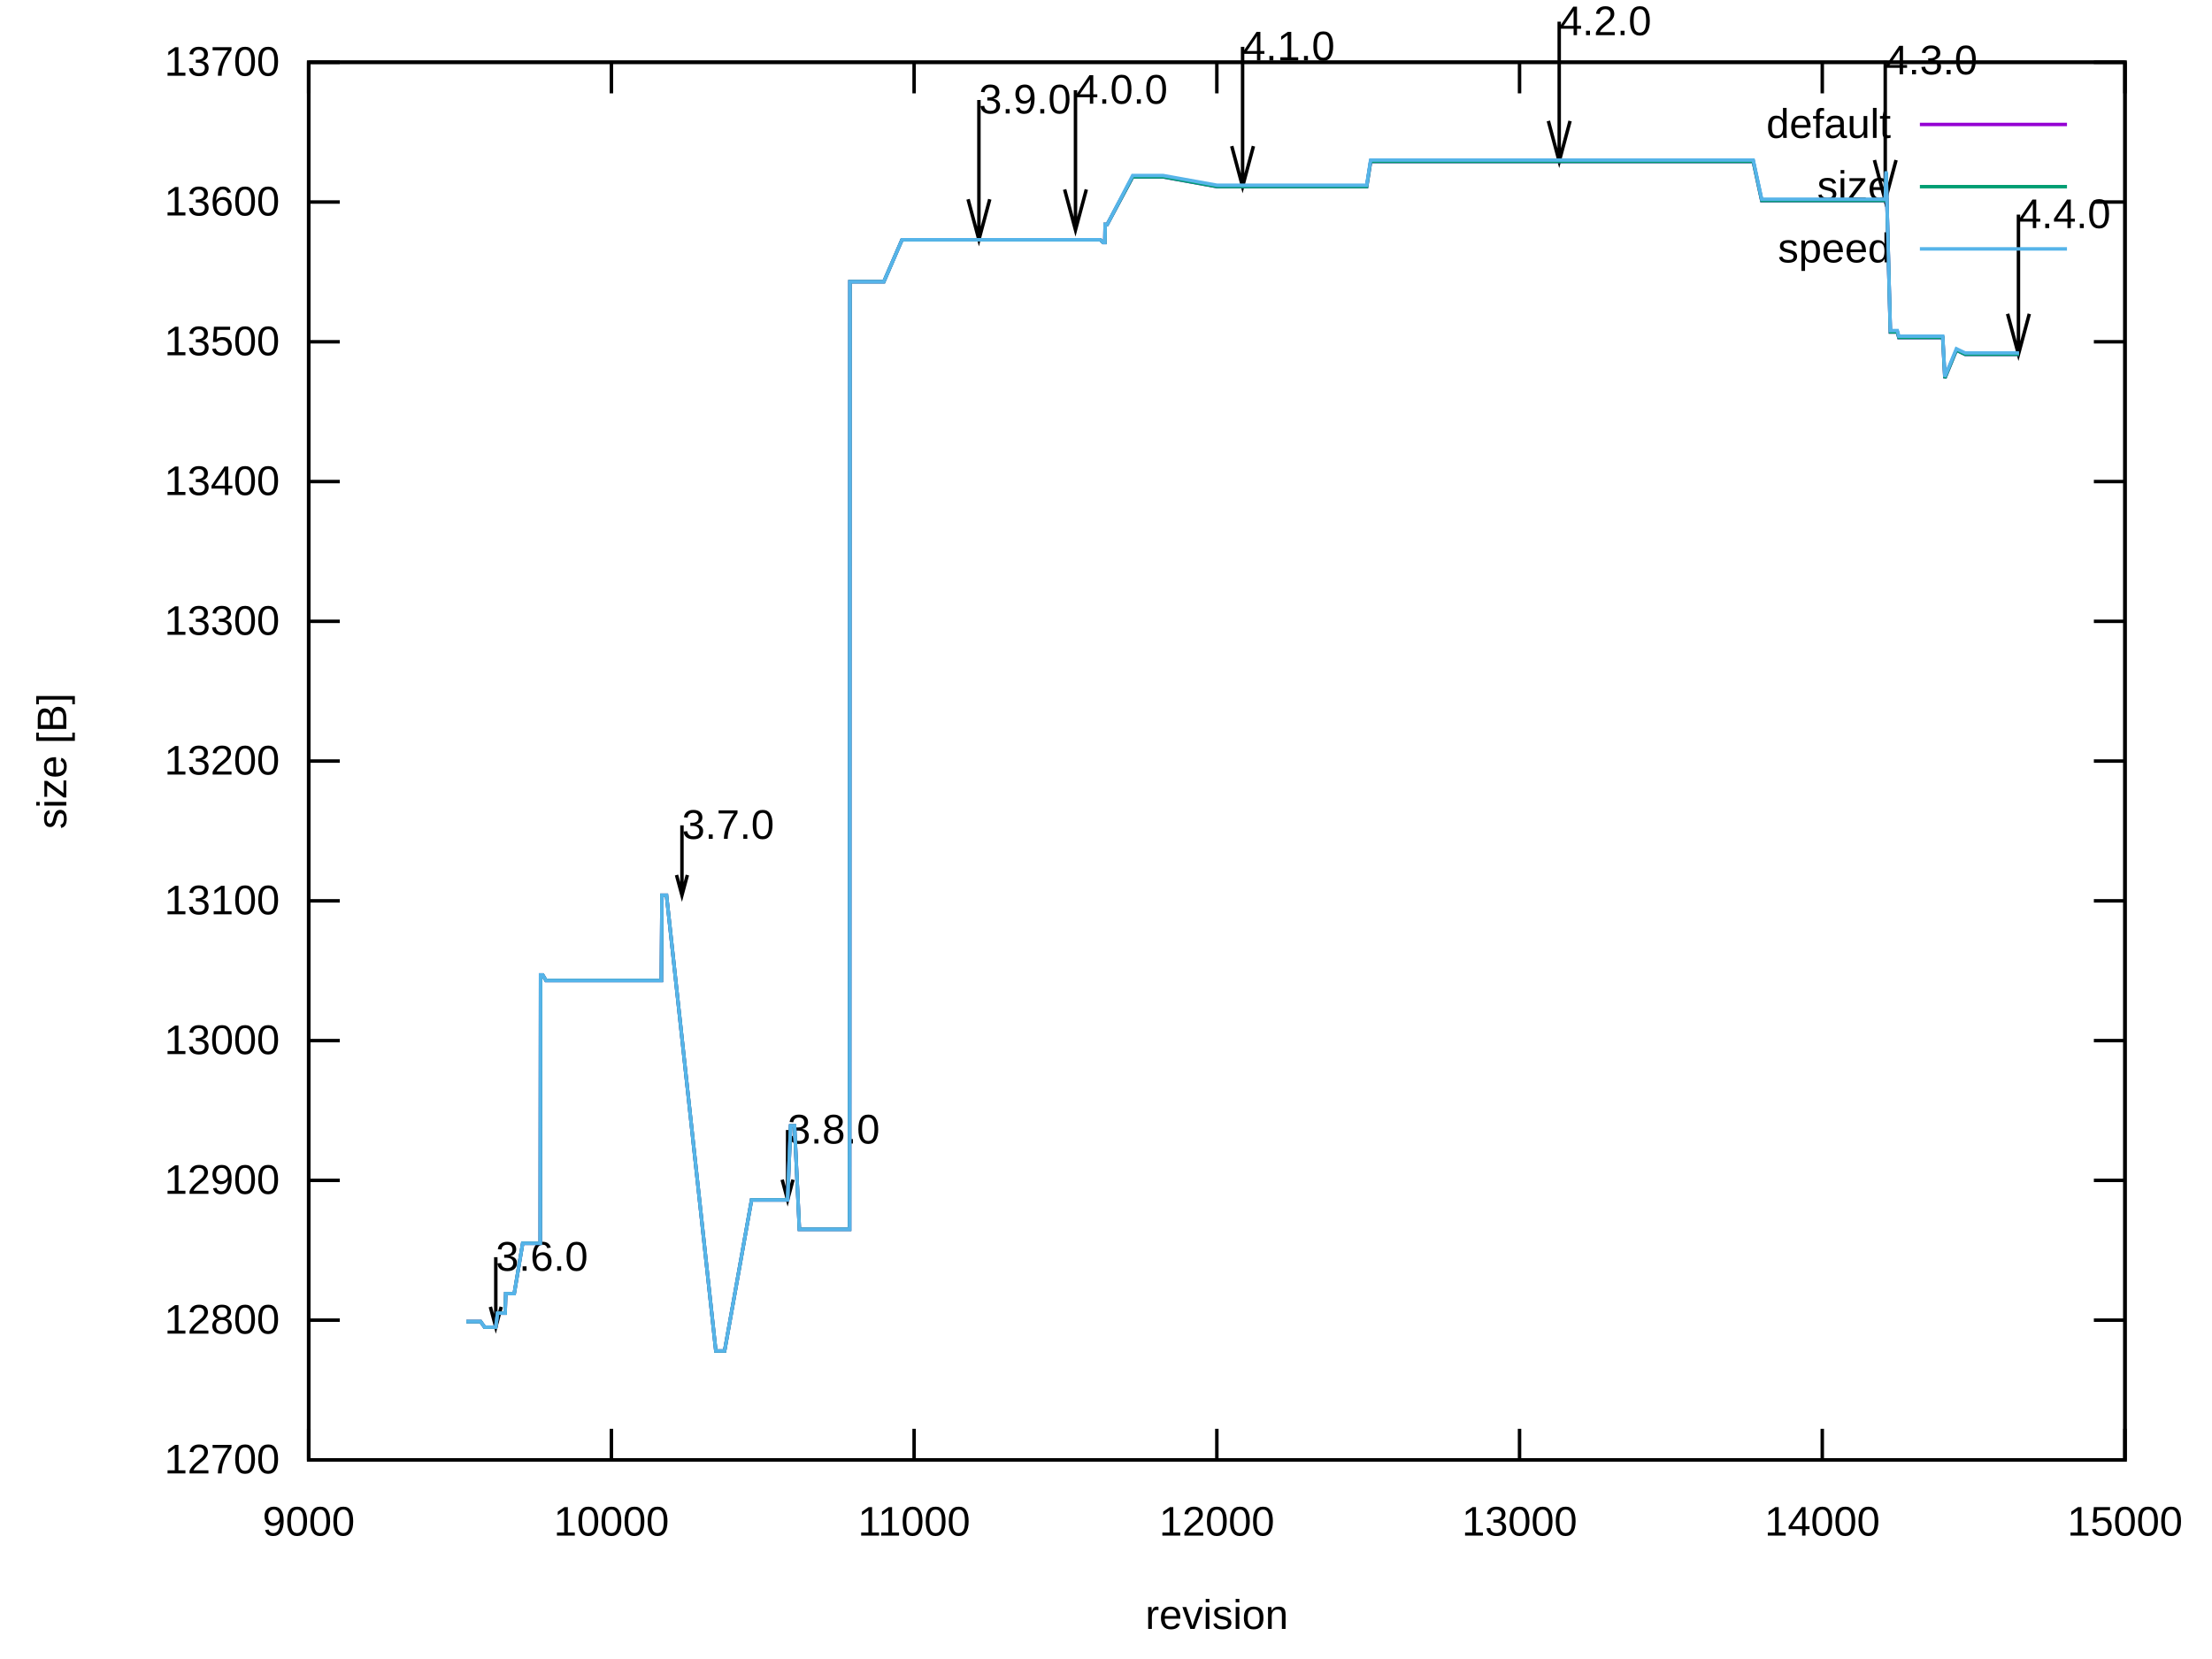
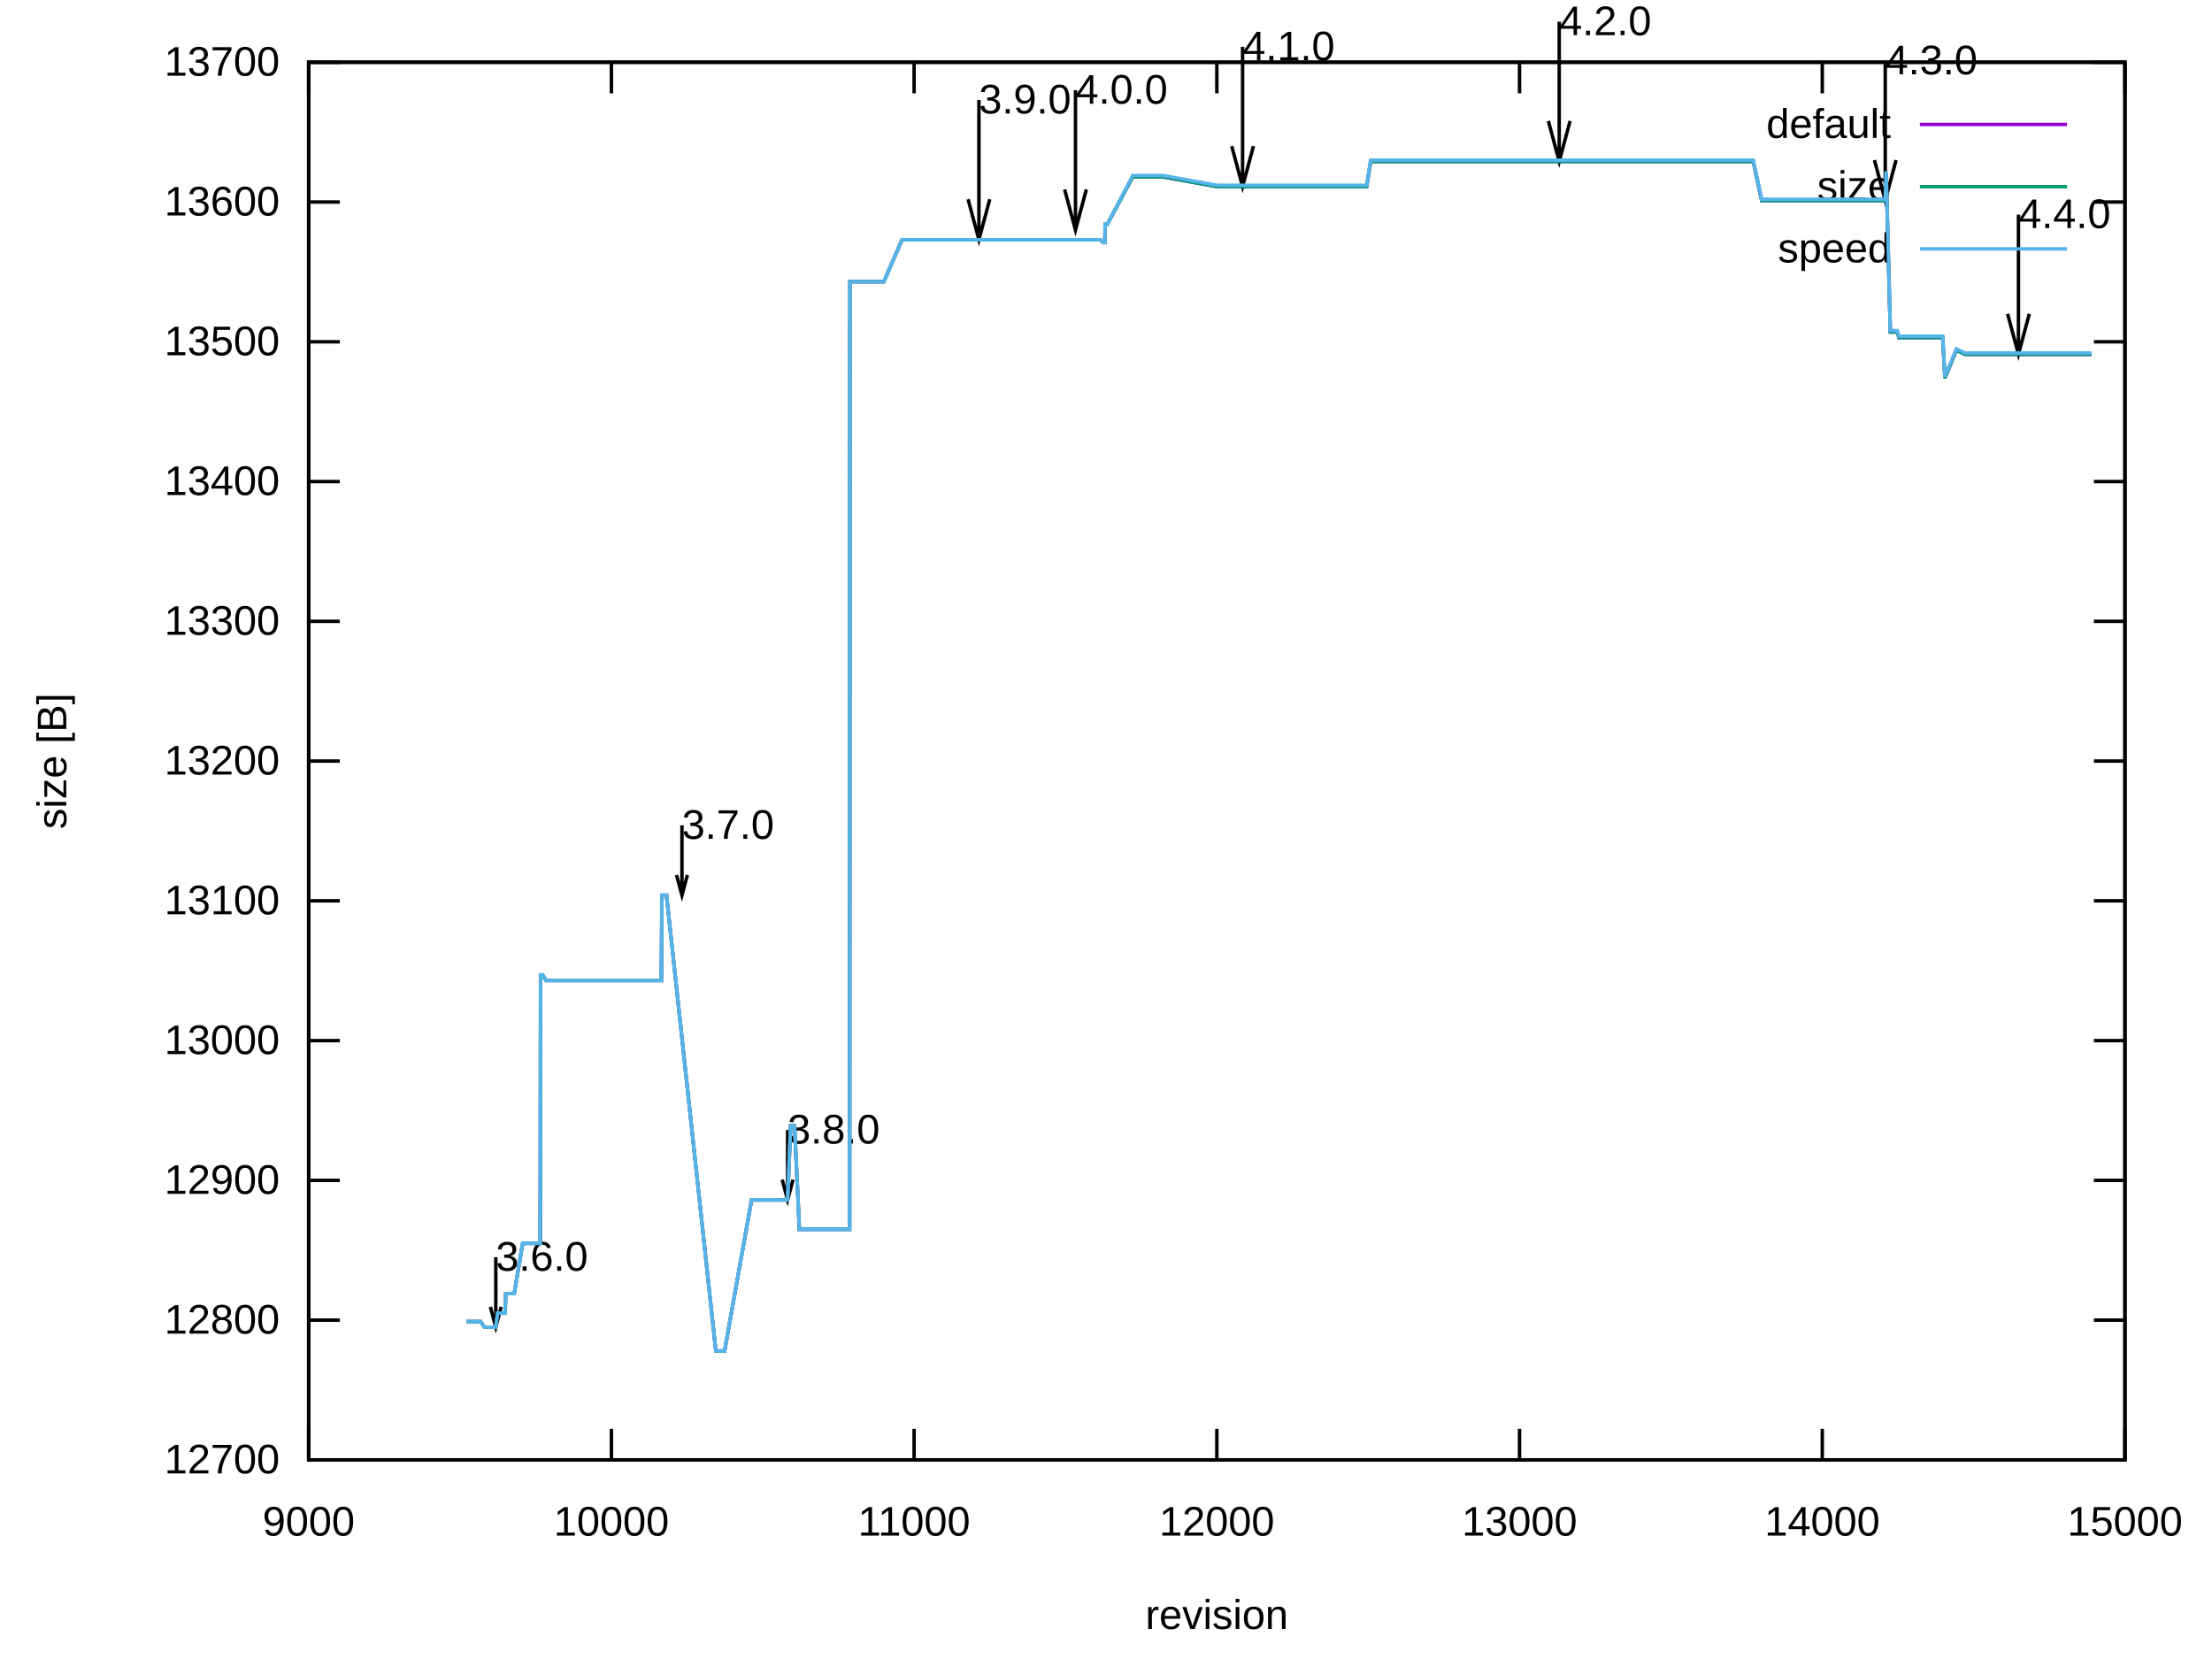
<svg xmlns="http://www.w3.org/2000/svg" xmlns:xlink="http://www.w3.org/1999/xlink" width="640" height="480" viewBox="0 0 640 480">
  <g id="gnuplot_canvas">
    <rect x="0" y="0" width="640" height="480" fill="none" />
    <defs>
      <circle id="gpDot" r="0.5" stroke-width="0.5" stroke="currentColor" />
      <path id="gpPt0" stroke-width="0.222" stroke="currentColor" d="M-1,0 h2 M0,-1 v2" />
      <path id="gpPt1" stroke-width="0.222" stroke="currentColor" d="M-1,-1 L1,1 M1,-1 L-1,1" />
      <path id="gpPt2" stroke-width="0.222" stroke="currentColor" d="M-1,0 L1,0 M0,-1 L0,1 M-1,-1 L1,1 M-1,1 L1,-1" />
      <rect id="gpPt3" stroke-width="0.222" stroke="currentColor" x="-1" y="-1" width="2" height="2" />
      <rect id="gpPt4" stroke-width="0.222" stroke="currentColor" fill="currentColor" x="-1" y="-1" width="2" height="2" />
      <circle id="gpPt5" stroke-width="0.222" stroke="currentColor" cx="0" cy="0" r="1" />
      <use xlink:href="#gpPt5" id="gpPt6" fill="currentColor" stroke="none" />
      <path id="gpPt7" stroke-width="0.222" stroke="currentColor" d="M0,-1.33 L-1.33,0.67 L1.33,0.67 z" />
      <use xlink:href="#gpPt7" id="gpPt8" fill="currentColor" stroke="none" />
      <use xlink:href="#gpPt7" id="gpPt9" stroke="currentColor" transform="rotate(180)" />
      <use xlink:href="#gpPt9" id="gpPt10" fill="currentColor" stroke="none" />
      <use xlink:href="#gpPt3" id="gpPt11" stroke="currentColor" transform="rotate(45)" />
      <use xlink:href="#gpPt11" id="gpPt12" fill="currentColor" stroke="none" />
      <path id="gpPt13" stroke-width="0.222" stroke="currentColor" d="M0,1.330 L1.265,0.411 L0.782,-1.067 L-0.782,-1.076 L-1.265,0.411 z" />
      <use xlink:href="#gpPt13" id="gpPt14" fill="currentColor" stroke="none" />
      <filter id="textbox" filterUnits="objectBoundingBox" x="0" y="0" height="1" width="1">
        <feFlood flood-color="white" flood-opacity="1" result="bgnd" />
        <feComposite in="SourceGraphic" in2="bgnd" operator="atop" />
      </filter>
      <filter id="greybox" filterUnits="objectBoundingBox" x="0" y="0" height="1" width="1">
        <feFlood flood-color="lightgrey" flood-opacity="1" result="grey" />
        <feComposite in="SourceGraphic" in2="grey" operator="atop" />
      </filter>
    </defs>
    <g fill="none" color="white" stroke="currentColor" stroke-width="1.00" stroke-linecap="butt" stroke-linejoin="miter">
</g>
    <g fill="none" color="black" stroke="currentColor" stroke-width="1.00" stroke-linecap="butt" stroke-linejoin="miter">
      <path stroke="black" d="M89.31,422.40 L98.31,422.40 M614.82,422.40 L605.82,422.40  " />
      <g transform="translate(80.92,426.30)" stroke="none" fill="black" font-family="Arial" font-size="12.00" text-anchor="end">
        <text>
          <tspan font-family="Arial"> 12700</tspan>
        </text>
      </g>
    </g>
    <g fill="none" color="black" stroke="currentColor" stroke-width="1.00" stroke-linecap="butt" stroke-linejoin="miter">
      <path stroke="black" d="M89.31,381.96 L98.31,381.96 M614.82,381.96 L605.82,381.96  " />
      <g transform="translate(80.92,385.86)" stroke="none" fill="black" font-family="Arial" font-size="12.00" text-anchor="end">
        <text>
          <tspan font-family="Arial"> 12800</tspan>
        </text>
      </g>
    </g>
    <g fill="none" color="black" stroke="currentColor" stroke-width="1.00" stroke-linecap="butt" stroke-linejoin="miter">
      <path stroke="black" d="M89.31,341.52 L98.31,341.52 M614.82,341.52 L605.82,341.52  " />
      <g transform="translate(80.92,345.42)" stroke="none" fill="black" font-family="Arial" font-size="12.00" text-anchor="end">
        <text>
          <tspan font-family="Arial"> 12900</tspan>
        </text>
      </g>
    </g>
    <g fill="none" color="black" stroke="currentColor" stroke-width="1.00" stroke-linecap="butt" stroke-linejoin="miter">
      <path stroke="black" d="M89.31,301.08 L98.31,301.08 M614.82,301.08 L605.82,301.08  " />
      <g transform="translate(80.92,304.98)" stroke="none" fill="black" font-family="Arial" font-size="12.00" text-anchor="end">
        <text>
          <tspan font-family="Arial"> 13000</tspan>
        </text>
      </g>
    </g>
    <g fill="none" color="black" stroke="currentColor" stroke-width="1.00" stroke-linecap="butt" stroke-linejoin="miter">
      <path stroke="black" d="M89.31,260.64 L98.31,260.64 M614.82,260.64 L605.82,260.64  " />
      <g transform="translate(80.92,264.54)" stroke="none" fill="black" font-family="Arial" font-size="12.00" text-anchor="end">
        <text>
          <tspan font-family="Arial"> 13100</tspan>
        </text>
      </g>
    </g>
    <g fill="none" color="black" stroke="currentColor" stroke-width="1.00" stroke-linecap="butt" stroke-linejoin="miter">
      <path stroke="black" d="M89.31,220.20 L98.31,220.20 M614.82,220.20 L605.82,220.20  " />
      <g transform="translate(80.92,224.10)" stroke="none" fill="black" font-family="Arial" font-size="12.00" text-anchor="end">
        <text>
          <tspan font-family="Arial"> 13200</tspan>
        </text>
      </g>
    </g>
    <g fill="none" color="black" stroke="currentColor" stroke-width="1.00" stroke-linecap="butt" stroke-linejoin="miter">
      <path stroke="black" d="M89.31,179.77 L98.31,179.77 M614.82,179.77 L605.82,179.77  " />
      <g transform="translate(80.92,183.67)" stroke="none" fill="black" font-family="Arial" font-size="12.00" text-anchor="end">
        <text>
          <tspan font-family="Arial"> 13300</tspan>
        </text>
      </g>
    </g>
    <g fill="none" color="black" stroke="currentColor" stroke-width="1.00" stroke-linecap="butt" stroke-linejoin="miter">
      <path stroke="black" d="M89.31,139.33 L98.31,139.33 M614.82,139.33 L605.82,139.33  " />
      <g transform="translate(80.92,143.23)" stroke="none" fill="black" font-family="Arial" font-size="12.00" text-anchor="end">
        <text>
          <tspan font-family="Arial"> 13400</tspan>
        </text>
      </g>
    </g>
    <g fill="none" color="black" stroke="currentColor" stroke-width="1.00" stroke-linecap="butt" stroke-linejoin="miter">
      <path stroke="black" d="M89.31,98.89 L98.31,98.89 M614.82,98.89 L605.82,98.89  " />
      <g transform="translate(80.92,102.79)" stroke="none" fill="black" font-family="Arial" font-size="12.00" text-anchor="end">
        <text>
          <tspan font-family="Arial"> 13500</tspan>
        </text>
      </g>
    </g>
    <g fill="none" color="black" stroke="currentColor" stroke-width="1.00" stroke-linecap="butt" stroke-linejoin="miter">
      <path stroke="black" d="M89.31,58.45 L98.31,58.45 M614.82,58.45 L605.82,58.45  " />
      <g transform="translate(80.92,62.35)" stroke="none" fill="black" font-family="Arial" font-size="12.00" text-anchor="end">
        <text>
          <tspan font-family="Arial"> 13600</tspan>
        </text>
      </g>
    </g>
    <g fill="none" color="black" stroke="currentColor" stroke-width="1.00" stroke-linecap="butt" stroke-linejoin="miter">
      <path stroke="black" d="M89.31,18.01 L98.31,18.01 M614.82,18.01 L605.82,18.01  " />
      <g transform="translate(80.92,21.91)" stroke="none" fill="black" font-family="Arial" font-size="12.00" text-anchor="end">
        <text>
          <tspan font-family="Arial"> 13700</tspan>
        </text>
      </g>
    </g>
    <g fill="none" color="black" stroke="currentColor" stroke-width="1.00" stroke-linecap="butt" stroke-linejoin="miter">
      <path stroke="black" d="M89.31,422.40 L89.31,413.40 M89.31,18.01 L89.31,27.01  " />
      <g transform="translate(89.31,444.30)" stroke="none" fill="black" font-family="Arial" font-size="12.00" text-anchor="middle">
        <text>
          <tspan font-family="Arial"> 9000</tspan>
        </text>
      </g>
    </g>
    <g fill="none" color="black" stroke="currentColor" stroke-width="1.00" stroke-linecap="butt" stroke-linejoin="miter">
      <path stroke="black" d="M176.90,422.40 L176.90,413.40 M176.90,18.01 L176.90,27.01  " />
      <g transform="translate(176.90,444.30)" stroke="none" fill="black" font-family="Arial" font-size="12.00" text-anchor="middle">
        <text>
          <tspan font-family="Arial"> 10000</tspan>
        </text>
      </g>
    </g>
    <g fill="none" color="black" stroke="currentColor" stroke-width="1.00" stroke-linecap="butt" stroke-linejoin="miter">
      <path stroke="black" d="M264.48,422.40 L264.48,413.40 M264.48,18.01 L264.48,27.01  " />
      <g transform="translate(264.48,444.30)" stroke="none" fill="black" font-family="Arial" font-size="12.00" text-anchor="middle">
        <text>
          <tspan font-family="Arial"> 11000</tspan>
        </text>
      </g>
    </g>
    <g fill="none" color="black" stroke="currentColor" stroke-width="1.00" stroke-linecap="butt" stroke-linejoin="miter">
      <path stroke="black" d="M352.07,422.40 L352.07,413.40 M352.07,18.01 L352.07,27.01  " />
      <g transform="translate(352.07,444.30)" stroke="none" fill="black" font-family="Arial" font-size="12.00" text-anchor="middle">
        <text>
          <tspan font-family="Arial"> 12000</tspan>
        </text>
      </g>
    </g>
    <g fill="none" color="black" stroke="currentColor" stroke-width="1.00" stroke-linecap="butt" stroke-linejoin="miter">
      <path stroke="black" d="M439.65,422.40 L439.65,413.40 M439.65,18.01 L439.65,27.01  " />
      <g transform="translate(439.65,444.30)" stroke="none" fill="black" font-family="Arial" font-size="12.00" text-anchor="middle">
        <text>
          <tspan font-family="Arial"> 13000</tspan>
        </text>
      </g>
    </g>
    <g fill="none" color="black" stroke="currentColor" stroke-width="1.00" stroke-linecap="butt" stroke-linejoin="miter">
      <path stroke="black" d="M527.24,422.40 L527.24,413.40 M527.24,18.01 L527.24,27.01  " />
      <g transform="translate(527.24,444.30)" stroke="none" fill="black" font-family="Arial" font-size="12.00" text-anchor="middle">
        <text>
          <tspan font-family="Arial"> 14000</tspan>
        </text>
      </g>
    </g>
    <g fill="none" color="black" stroke="currentColor" stroke-width="1.00" stroke-linecap="butt" stroke-linejoin="miter">
      <path stroke="black" d="M614.82,422.40 L614.82,413.40 M614.82,18.01 L614.82,27.01  " />
      <g transform="translate(614.82,444.30)" stroke="none" fill="black" font-family="Arial" font-size="12.00" text-anchor="middle">
        <text>
          <tspan font-family="Arial"> 15000</tspan>
        </text>
      </g>
    </g>
    <g fill="none" color="black" stroke="currentColor" stroke-width="1.00" stroke-linecap="butt" stroke-linejoin="miter">
</g>
    <g fill="none" color="black" stroke="currentColor" stroke-width="1.00" stroke-linecap="butt" stroke-linejoin="miter">
      <path stroke="black" d="M89.31,18.01 L89.31,422.40 L614.82,422.40 L614.82,18.01 L89.31,18.01 Z  " />
      <g transform="translate(143.44,367.66)" stroke="none" fill="black" font-family="Arial" font-size="12.00" text-anchor="start">
        <text>
          <tspan font-family="Arial">3.6.0</tspan>
        </text>
      </g>
      <g transform="translate(197.30,242.71)" stroke="none" fill="black" font-family="Arial" font-size="12.00" text-anchor="start">
        <text>
          <tspan font-family="Arial">3.7.0</tspan>
        </text>
      </g>
      <g transform="translate(227.87,330.86)" stroke="none" fill="black" font-family="Arial" font-size="12.00" text-anchor="start">
        <text>
          <tspan font-family="Arial">3.8.0</tspan>
        </text>
      </g>
      <g transform="translate(283.22,32.83)" stroke="none" fill="black" font-family="Arial" font-size="12.00" text-anchor="start">
        <text>
          <tspan font-family="Arial">3.9.0</tspan>
        </text>
      </g>
      <g transform="translate(311.16,30.00)" stroke="none" fill="black" font-family="Arial" font-size="12.00" text-anchor="start">
        <text>
          <tspan font-family="Arial">4.0.0</tspan>
        </text>
      </g>
      <g transform="translate(359.51,17.46)" stroke="none" fill="black" font-family="Arial" font-size="12.00" text-anchor="start">
        <text>
          <tspan font-family="Arial">4.1.0</tspan>
        </text>
      </g>
      <g transform="translate(451.12,10.18)" stroke="none" fill="black" font-family="Arial" font-size="12.00" text-anchor="start">
        <text>
          <tspan font-family="Arial">4.2.0</tspan>
        </text>
      </g>
      <g transform="translate(545.45,21.51)" stroke="none" fill="black" font-family="Arial" font-size="12.00" text-anchor="start">
        <text>
          <tspan font-family="Arial">4.3.0</tspan>
        </text>
      </g>
      <g transform="translate(583.99,65.99)" stroke="none" fill="black" font-family="Arial" font-size="12.00" text-anchor="start">
        <text>
          <tspan font-family="Arial">4.4.0</tspan>
        </text>
      </g>
-       <path stroke="black" d="M141.88,378.12 L143.45,383.97 L145.02,378.12 M143.45,363.75 L143.45,383.97 M195.74,253.17 L197.31,259.02 L198.88,253.17   M197.31,238.80 L197.31,259.02 M226.31,341.32 L227.88,347.17 L229.45,341.32 M227.88,326.95 L227.88,347.17 M280.09,57.65   L283.23,69.36 L286.37,57.65 M283.23,28.92 L283.23,69.36 M308.03,54.82 L311.17,66.53 L314.31,54.82 M311.17,26.09   L311.17,66.53 M356.38,42.28 L359.52,53.99 L362.66,42.28 M359.52,13.55 L359.52,53.99 M447.99,35.00 L451.13,46.71   L454.27,35.00 M451.13,6.27 L451.13,46.71 M542.33,46.32 L545.46,58.03 L548.59,46.32 M545.46,17.60 L545.46,58.03   M580.86,90.81 L584.00,102.52 L587.14,90.81 M584.00,62.08 L584.00,102.52  " />
-     </g>
-     <g fill="none" color="black" stroke="currentColor" stroke-width="1.00" stroke-linecap="butt" stroke-linejoin="miter">
-       <g transform="translate(19.18,220.21) rotate(270)" stroke="none" fill="black" font-family="Arial" font-size="12.00" text-anchor="middle">
-         <text>
-           <tspan font-family="Arial">size [B]</tspan>
-         </text>
-       </g>
-     </g>
-     <g fill="none" color="black" stroke="currentColor" stroke-width="1.00" stroke-linecap="butt" stroke-linejoin="miter">
-       <g transform="translate(352.06,471.30)" stroke="none" fill="black" font-family="Arial" font-size="12.00" text-anchor="middle">
-         <text>
-           <tspan font-family="Arial">revision</tspan>
-         </text>
-       </g>
+     </g>
+     <g fill="none" color="black" stroke="currentColor" stroke-width="1.00" stroke-linecap="butt" stroke-linejoin="miter">
+       <path stroke="black" d="M141.88,378.12 L143.45,383.97 L145.02,378.12 M143.45,363.75 L143.45,383.97  " />
+     </g>
+     <g fill="none" color="black" stroke="currentColor" stroke-width="1.00" stroke-linecap="butt" stroke-linejoin="miter">
+       <path stroke="black" d="M195.74,253.17 L197.31,259.02 L198.88,253.17 M197.31,238.80 L197.31,259.02  " />
+     </g>
+     <g fill="none" color="black" stroke="currentColor" stroke-width="1.00" stroke-linecap="butt" stroke-linejoin="miter">
+       <path stroke="black" d="M226.31,341.32 L227.88,347.17 L229.45,341.32 M227.88,326.95 L227.88,347.17  " />
+     </g>
+     <g fill="none" color="black" stroke="currentColor" stroke-width="1.00" stroke-linecap="butt" stroke-linejoin="miter">
+       <path stroke="black" d="M280.09,57.65 L283.23,69.36 L286.37,57.65 M283.23,28.92 L283.23,69.36  " />
+     </g>
+     <g fill="none" color="black" stroke="currentColor" stroke-width="1.00" stroke-linecap="butt" stroke-linejoin="miter">
+       <path stroke="black" d="M308.03,54.82 L311.17,66.53 L314.31,54.82 M311.17,26.09 L311.17,66.53  " />
+     </g>
+     <g fill="none" color="black" stroke="currentColor" stroke-width="1.00" stroke-linecap="butt" stroke-linejoin="miter">
+       <path stroke="black" d="M356.38,42.28 L359.52,53.99 L362.66,42.28 M359.52,13.55 L359.52,53.99  " />
+     </g>
+     <g fill="none" color="black" stroke="currentColor" stroke-width="1.00" stroke-linecap="butt" stroke-linejoin="miter">
+       <path stroke="black" d="M447.99,35.00 L451.13,46.71 L454.27,35.00 M451.13,6.27 L451.13,46.71  " />
+     </g>
+     <g fill="none" color="black" stroke="currentColor" stroke-width="1.00" stroke-linecap="butt" stroke-linejoin="miter">
+       <path stroke="black" d="M542.33,46.32 L545.46,58.03 L548.59,46.32 M545.46,17.60 L545.46,58.03  " />
+     </g>
+     <g fill="none" color="black" stroke="currentColor" stroke-width="1.00" stroke-linecap="butt" stroke-linejoin="miter">
+       <path stroke="black" d="M580.86,90.81 L584.00,102.52 L587.14,90.81 M584.00,62.08 L584.00,102.52  " />
    </g>
    <g fill="none" color="black" stroke="currentColor" stroke-width="1.00" stroke-linecap="butt" stroke-linejoin="miter">
</g>
    <g id="gnuplot_plot_1">
      <g fill="none" color="black" stroke="currentColor" stroke-width="1.00" stroke-linecap="butt" stroke-linejoin="miter">
        <g transform="translate(547.09,39.91)" stroke="none" fill="black" font-family="Arial" font-size="12.00" text-anchor="end">
          <text>
            <tspan font-family="Arial">default</tspan>
          </text>
        </g>
      </g>
      <g fill="none" color="black" stroke="currentColor" stroke-width="1.00" stroke-linecap="butt" stroke-linejoin="miter">
-         <path stroke="rgb(148,   0, 211)" d="M555.48,36.01 L598.04,36.01 M134.94,382.37 L136.61,382.37 L137.48,382.37 L139.06,382.37 L140.20,383.98 L140.90,383.98   L141.51,383.98 L141.95,383.98 L142.04,383.98 L142.12,383.98 L142.21,383.98 L143.44,383.98 L143.96,379.94 L144.66,379.94   L144.93,379.94 L145.01,379.94 L145.10,379.94 L145.19,379.94 L145.36,379.94 L145.80,379.94 L145.89,379.94 L146.15,379.94   L146.33,374.28 L146.50,374.28 L146.59,374.28 L147.03,374.28 L147.29,374.28 L147.47,374.28 L147.55,374.28 L147.64,374.28   L148.78,374.28 L151.23,359.72 L153.25,359.72 L154.12,359.72 L154.74,359.72 L155.09,359.72 L155.96,359.72 L156.22,359.72   L156.31,359.72 L156.40,282.08 L156.49,282.08 L157.01,282.08 L157.98,283.69 L158.50,283.69 L158.59,283.69 L158.76,283.69   L159.12,283.69 L159.64,283.69 L159.99,283.69 L160.08,283.69 L160.69,283.69 L160.95,283.69 L161.04,283.69 L161.13,283.69   L162.01,283.69 L162.18,283.69 L162.53,283.69 L166.30,283.69 L172.43,283.69 L172.78,283.69 L172.95,283.69 L173.04,283.69   L173.48,283.69 L191.17,283.69 L191.35,283.69 L191.52,259.03 L192.13,259.03 L192.75,259.03 L192.84,259.03 L207.11,390.86   L207.46,390.86 L207.55,390.86 L208.95,390.86 L209.04,390.86 L209.65,390.86 L217.45,347.18 L220.25,347.18 L221.56,347.18   L224.19,347.18 L225.77,347.18 L227.87,347.18 L228.75,325.75 L229.53,325.75 L229.88,325.75 L231.29,355.68 L232.95,355.68   L233.39,355.68 L234.35,355.68 L234.70,355.68 L235.40,355.68 L244.77,355.68 L245.39,355.68 L245.74,355.68 L245.82,355.68   L245.91,81.50 L246.09,81.50 L246.96,81.50 L255.72,81.50 L260.98,69.37 L262.20,69.37 L272.10,69.37 L273.24,69.37   L277.62,69.37 L283.22,69.37 L287.25,69.37 L293.38,69.37 L293.82,69.37 L296.97,69.37 L302.58,69.37 L302.84,69.37   L303.63,69.37 L308.89,69.37 L309.06,69.37 L311.16,69.37 L315.80,69.37 L318.26,69.37 L318.34,69.37 L319.22,70.18   L319.66,70.18 L319.75,64.92 L320.27,64.92 L320.36,64.92 L327.72,51.17 L336.47,51.17 L352.15,54.00 L356.97,54.00   L359.51,54.00 L360.65,54.00 L360.82,54.00 L361.00,54.00 L361.35,54.00 L361.61,54.00 L362.05,54.00 L386.40,54.00   L388.41,54.00 L389.73,54.00 L391.48,54.00 L392.70,54.00 L394.81,54.00 L395.42,54.00 L396.56,46.72 L408.29,46.72   L411.01,46.72 L412.41,46.72 L412.67,46.72 L417.40,46.72 L420.73,46.72 L421.70,46.72 L424.50,46.72 L427.56,46.72   L428.70,46.72 L430.10,46.72 L430.89,46.72 L436.93,46.72 L451.12,46.72 L457.17,46.72 L465.93,46.72 L483.00,46.72   L500.00,46.72 L500.87,46.72 L501.75,46.72 L505.16,46.72 L507.27,46.72 L509.72,58.04 L518.48,58.04 L527.24,58.04   L543.35,58.04 L545.45,58.04 L545.72,49.96 L546.94,96.06 L547.82,96.06 L548.08,96.06 L548.78,96.06 L548.96,96.06   L549.39,97.67 L553.51,97.67 L557.54,97.67 L559.64,97.67 L562.09,97.67 L562.71,109.40 L566.04,101.31 L568.58,102.53   L571.90,102.53 L573.48,102.53 L583.99,102.53 L584.17,102.53  " />
+         <path stroke="rgb(148,   0, 211)" d="M555.48,36.01 L598.04,36.01 M134.94,382.37 L136.61,382.37 L137.48,382.37 L139.06,382.37 L140.20,383.98 L140.90,383.98   L141.51,383.98 L141.95,383.98 L142.04,383.98 L142.12,383.98 L142.21,383.98 L143.44,383.98 L143.96,379.94 L144.66,379.94   L144.93,379.94 L145.01,379.94 L145.10,379.94 L145.19,379.94 L145.36,379.94 L145.80,379.94 L145.89,379.94 L146.15,379.94   L146.33,374.28 L146.50,374.28 L146.59,374.28 L147.03,374.28 L147.29,374.28 L147.47,374.28 L147.55,374.28 L147.64,374.28   L148.78,374.28 L151.23,359.72 L153.25,359.72 L154.12,359.72 L154.74,359.72 L155.09,359.72 L155.96,359.72 L156.22,359.72   L156.31,359.72 L156.40,282.08 L156.49,282.08 L157.01,282.08 L157.98,283.69 L158.50,283.69 L158.59,283.69 L158.76,283.69   L159.12,283.69 L159.64,283.69 L159.99,283.69 L160.08,283.69 L160.69,283.69 L160.95,283.69 L161.04,283.69 L161.13,283.69   L162.01,283.69 L162.18,283.69 L162.53,283.69 L166.30,283.69 L172.43,283.69 L172.78,283.69 L172.95,283.69 L173.04,283.69   L173.48,283.69 L191.17,283.69 L191.35,283.69 L191.52,259.03 L192.13,259.03 L192.75,259.03 L192.84,259.03 L207.11,390.86   L207.46,390.86 L207.55,390.86 L208.95,390.86 L209.04,390.86 L209.65,390.86 L217.45,347.18 L220.25,347.18 L221.56,347.18   L224.19,347.18 L225.77,347.18 L227.87,347.18 L228.75,325.75 L229.53,325.75 L229.88,325.75 L231.29,355.68 L232.95,355.68   L233.39,355.68 L234.35,355.68 L234.70,355.68 L235.40,355.68 L244.77,355.68 L245.39,355.68 L245.74,355.68 L245.82,355.68   L245.91,81.50 L246.09,81.50 L246.96,81.50 L255.72,81.50 L260.98,69.37 L262.20,69.37 L272.10,69.37 L273.24,69.37   L277.62,69.37 L283.22,69.37 L287.25,69.37 L293.38,69.37 L293.82,69.37 L296.97,69.37 L302.58,69.37 L302.84,69.37   L303.63,69.37 L308.89,69.37 L309.06,69.37 L311.16,69.37 L315.80,69.37 L318.26,69.37 L318.34,69.37 L319.22,70.18   L319.66,70.18 L319.75,64.92 L320.27,64.92 L320.36,64.92 L327.72,51.17 L336.47,51.17 L352.15,54.00 L356.97,54.00   L359.51,54.00 L360.65,54.00 L360.82,54.00 L361.00,54.00 L361.35,54.00 L361.61,54.00 L362.05,54.00 L386.40,54.00   L388.41,54.00 L389.73,54.00 L391.48,54.00 L392.70,54.00 L394.81,54.00 L395.42,54.00 L396.56,46.72 L408.29,46.72   L411.01,46.72 L412.41,46.72 L412.67,46.72 L417.40,46.72 L420.73,46.72 L421.70,46.72 L424.50,46.72 L427.56,46.72   L428.70,46.72 L430.10,46.72 L430.89,46.72 L436.93,46.72 L451.12,46.72 L457.17,46.72 L465.93,46.72 L483.00,46.72   L500.00,46.72 L500.87,46.72 L501.75,46.72 L505.16,46.72 L507.27,46.72 L509.72,58.04 L518.48,58.04 L527.24,58.04   L543.35,58.04 L545.45,58.04 L545.72,49.96 L546.94,96.06 L547.82,96.06 L548.08,96.06 L548.78,96.06 L548.96,96.06   L549.39,97.67 L553.51,97.67 L557.54,97.67 L559.64,97.67 L562.09,97.67 L562.71,109.40 L566.04,101.31 L568.58,102.53   L571.90,102.53 L573.48,102.53 L583.99,102.53 L584.17,102.53 L589.42,102.53 L591.87,102.53 L598.79,102.53 L605.10,102.53    " />
      </g>
    </g>
    <g id="gnuplot_plot_2">
      <g fill="none" color="black" stroke="currentColor" stroke-width="1.00" stroke-linecap="butt" stroke-linejoin="miter">
        <g transform="translate(547.09,57.91)" stroke="none" fill="black" font-family="Arial" font-size="12.00" text-anchor="end">
          <text>
            <tspan font-family="Arial">size</tspan>
          </text>
        </g>
      </g>
      <g fill="none" color="black" stroke="currentColor" stroke-width="1.00" stroke-linecap="butt" stroke-linejoin="miter">
-         <path stroke="rgb(  0, 158, 115)" d="M555.48,54.01 L598.04,54.01 M134.94,382.37 L136.61,382.37 L137.48,382.37 L139.06,382.37 L140.20,383.98 L140.90,383.98   L141.51,383.98 L141.95,383.98 L142.04,383.98 L142.12,383.98 L142.21,383.98 L143.44,383.98 L143.96,379.94 L144.66,379.94   L144.93,379.94 L145.01,379.94 L145.10,379.94 L145.19,379.94 L145.36,379.94 L145.80,379.94 L145.89,379.94 L146.15,379.94   L146.33,374.28 L146.50,374.28 L146.59,374.28 L147.03,374.28 L147.29,374.28 L147.47,374.28 L147.55,374.28 L147.64,374.28   L148.78,374.28 L151.23,359.72 L153.25,359.72 L154.12,359.72 L154.74,359.72 L155.09,359.72 L155.96,359.72 L156.22,359.72   L156.31,359.72 L156.40,282.08 L156.49,282.08 L157.01,282.08 L157.98,283.69 L158.50,283.69 L158.59,283.69 L158.76,283.69   L159.12,283.69 L159.64,283.69 L159.99,283.69 L160.08,283.69 L160.69,283.69 L160.95,283.69 L161.04,283.69 L161.13,283.69   L162.01,283.69 L162.18,283.69 L162.53,283.69 L166.30,283.69 L172.43,283.69 L172.78,283.69 L172.95,283.69 L173.04,283.69   L173.48,283.69 L191.17,283.69 L191.35,283.69 L191.52,259.03 L192.13,259.03 L192.75,259.03 L192.84,259.03 L207.11,390.86   L207.46,390.86 L207.55,390.86 L208.95,390.86 L209.04,390.86 L209.65,390.86 L217.45,347.18 L220.25,347.18 L221.56,347.18   L224.19,347.18 L225.77,347.18 L227.87,347.18 L228.75,325.75 L229.53,325.75 L229.88,325.75 L231.29,355.68 L232.95,355.68   L233.39,355.68 L234.35,355.68 L234.70,355.68 L235.40,355.68 L244.77,355.68 L245.39,355.68 L245.74,355.68 L245.82,355.68   L245.91,81.50 L246.09,81.50 L246.96,81.50 L255.72,81.50 L260.98,69.37 L262.20,69.37 L272.10,69.37 L273.24,69.37   L277.62,69.37 L283.22,69.37 L287.25,69.37 L293.38,69.37 L293.82,69.37 L296.97,69.37 L302.58,69.37 L302.84,69.37   L303.63,69.37 L308.89,69.37 L309.06,69.37 L311.16,69.37 L315.80,69.37 L318.26,69.37 L318.34,69.37 L319.22,70.18   L319.66,70.18 L319.75,64.92 L320.27,64.92 L320.36,64.92 L327.72,51.17 L336.47,51.17 L352.15,54.00 L356.97,54.00   L359.51,54.00 L360.65,54.00 L360.82,54.00 L361.00,54.00 L361.35,54.00 L361.61,54.00 L362.05,54.00 L386.40,54.00   L388.41,54.00 L389.73,54.00 L391.48,54.00 L392.70,54.00 L394.81,54.00 L395.42,54.00 L396.56,46.72 L408.29,46.72   L411.01,46.72 L412.41,46.72 L412.67,46.72 L417.40,46.72 L420.73,46.72 L421.70,46.72 L424.50,46.72 L427.56,46.72   L428.70,46.72 L430.10,46.72 L430.89,46.72 L436.93,46.72 L451.12,46.72 L457.17,46.72 L465.93,46.72 L483.00,46.72   L500.00,46.72 L500.87,46.72 L501.75,46.72 L505.16,46.72 L507.27,46.72 L509.72,58.04 L518.48,58.04 L527.24,58.04   L543.35,58.04 L545.45,58.04 L545.72,49.96 L546.94,96.06 L547.82,96.06 L548.08,96.06 L548.78,96.06 L548.96,96.06   L549.39,97.67 L553.51,97.67 L557.54,97.67 L559.64,97.67 L562.09,97.67 L562.71,109.40 L566.04,101.31 L568.58,102.53   L571.90,102.53 L573.48,102.53 L583.99,102.53 L584.17,102.53  " />
+         <path stroke="rgb(  0, 158, 115)" d="M555.48,54.01 L598.04,54.01 M134.94,382.37 L136.61,382.37 L137.48,382.37 L139.06,382.37 L140.20,383.98 L140.90,383.98   L141.51,383.98 L141.95,383.98 L142.04,383.98 L142.12,383.98 L142.21,383.98 L143.44,383.98 L143.96,379.94 L144.66,379.94   L144.93,379.94 L145.01,379.94 L145.10,379.94 L145.19,379.94 L145.36,379.94 L145.80,379.94 L145.89,379.94 L146.15,379.94   L146.33,374.28 L146.50,374.28 L146.59,374.28 L147.03,374.28 L147.29,374.28 L147.47,374.28 L147.55,374.28 L147.64,374.28   L148.78,374.28 L151.23,359.72 L153.25,359.72 L154.12,359.72 L154.74,359.72 L155.09,359.72 L155.96,359.72 L156.22,359.72   L156.31,359.72 L156.40,282.08 L156.49,282.08 L157.01,282.08 L157.98,283.69 L158.50,283.69 L158.59,283.69 L158.76,283.69   L159.12,283.69 L159.64,283.69 L159.99,283.69 L160.08,283.69 L160.69,283.69 L160.95,283.69 L161.04,283.69 L161.13,283.69   L162.01,283.69 L162.18,283.69 L162.53,283.69 L166.30,283.69 L172.43,283.69 L172.78,283.69 L172.95,283.69 L173.04,283.69   L173.48,283.69 L191.17,283.69 L191.35,283.69 L191.52,259.03 L192.13,259.03 L192.75,259.03 L192.84,259.03 L207.11,390.86   L207.46,390.86 L207.55,390.86 L208.95,390.86 L209.04,390.86 L209.65,390.86 L217.45,347.18 L220.25,347.18 L221.56,347.18   L224.19,347.18 L225.77,347.18 L227.87,347.18 L228.75,325.75 L229.53,325.75 L229.88,325.75 L231.29,355.68 L232.95,355.68   L233.39,355.68 L234.35,355.68 L234.70,355.68 L235.40,355.68 L244.77,355.68 L245.39,355.68 L245.74,355.68 L245.82,355.68   L245.91,81.50 L246.09,81.50 L246.96,81.50 L255.72,81.50 L260.98,69.37 L262.20,69.37 L272.10,69.37 L273.24,69.37   L277.62,69.37 L283.22,69.37 L287.25,69.37 L293.38,69.37 L293.82,69.37 L296.97,69.37 L302.58,69.37 L302.84,69.37   L303.63,69.37 L308.89,69.37 L309.06,69.37 L311.16,69.37 L315.80,69.37 L318.26,69.37 L318.34,69.37 L319.22,70.18   L319.66,70.18 L319.75,64.92 L320.27,64.92 L320.36,64.92 L327.72,51.17 L336.47,51.17 L352.15,54.00 L356.97,54.00   L359.51,54.00 L360.65,54.00 L360.82,54.00 L361.00,54.00 L361.35,54.00 L361.61,54.00 L362.05,54.00 L386.40,54.00   L388.41,54.00 L389.73,54.00 L391.48,54.00 L392.70,54.00 L394.81,54.00 L395.42,54.00 L396.56,46.72 L408.29,46.72   L411.01,46.72 L412.41,46.72 L412.67,46.72 L417.40,46.72 L420.73,46.72 L421.70,46.72 L424.50,46.72 L427.56,46.72   L428.70,46.72 L430.10,46.72 L430.89,46.72 L436.93,46.72 L451.12,46.72 L457.17,46.72 L465.93,46.72 L483.00,46.72   L500.00,46.72 L500.87,46.72 L501.75,46.72 L505.16,46.72 L507.27,46.72 L509.72,58.04 L518.48,58.04 L527.24,58.04   L543.35,58.04 L545.45,58.04 L545.72,49.96 L546.94,96.06 L547.82,96.06 L548.08,96.06 L548.78,96.06 L548.96,96.06   L549.39,97.67 L553.51,97.67 L557.54,97.67 L559.64,97.67 L562.09,97.67 L562.71,109.40 L566.04,101.31 L568.58,102.53   L571.90,102.53 L573.48,102.53 L583.99,102.53 L584.17,102.53 L589.42,102.53 L591.87,102.53 L598.79,102.53 L605.10,102.53    " />
      </g>
    </g>
    <g id="gnuplot_plot_3">
      <g fill="none" color="black" stroke="currentColor" stroke-width="1.00" stroke-linecap="butt" stroke-linejoin="miter">
        <g transform="translate(547.09,75.91)" stroke="none" fill="black" font-family="Arial" font-size="12.00" text-anchor="end">
          <text>
            <tspan font-family="Arial">speed</tspan>
          </text>
        </g>
      </g>
      <g fill="none" color="black" stroke="currentColor" stroke-width="1.00" stroke-linecap="butt" stroke-linejoin="miter">
-         <path stroke="rgb( 86, 180, 233)" d="M555.48,72.01 L598.04,72.01 M134.94,382.37 L136.61,382.37 L137.48,382.37 L139.06,382.37 L140.20,383.98 L140.90,383.98   L141.51,383.98 L141.95,383.98 L142.04,383.98 L142.12,383.98 L142.21,383.98 L143.44,383.98 L143.96,379.94 L144.66,379.94   L144.93,379.94 L145.01,379.94 L145.10,379.94 L145.19,379.94 L145.36,379.94 L145.80,379.94 L145.89,379.94 L146.15,379.94   L146.33,374.28 L146.50,374.28 L146.59,374.28 L147.03,374.28 L147.29,374.28 L147.47,374.28 L147.55,374.28 L147.64,374.28   L148.78,374.28 L151.23,359.72 L153.25,359.72 L154.12,359.72 L154.74,359.72 L155.09,359.72 L155.96,359.72 L156.22,359.72   L156.31,359.72 L156.40,282.08 L156.49,282.08 L157.01,282.08 L157.98,283.69 L158.50,283.69 L158.59,283.69 L158.76,283.69   L159.12,283.69 L159.64,283.69 L159.99,283.69 L160.08,283.69 L160.69,283.69 L160.95,283.69 L161.04,283.69 L161.13,283.69   L162.01,283.69 L162.18,283.69 L162.53,283.69 L166.30,283.69 L172.43,283.69 L172.78,283.69 L172.95,283.69 L173.04,283.69   L173.48,283.69 L191.17,283.69 L191.35,283.69 L191.52,259.03 L192.13,259.03 L192.75,259.03 L192.84,259.03 L207.11,390.86   L207.46,390.86 L207.55,390.86 L208.95,390.86 L209.04,390.86 L209.65,390.86 L217.45,347.18 L220.25,347.18 L221.56,347.18   L224.19,347.18 L225.77,347.18 L227.87,347.18 L228.75,325.75 L229.53,325.75 L229.88,325.75 L231.29,355.68 L232.95,355.68   L233.39,355.68 L234.35,355.68 L234.70,355.68 L235.40,355.68 L244.77,355.68 L245.39,355.68 L245.74,355.68 L245.82,355.68   L245.91,81.50 L246.09,81.50 L246.96,81.50 L255.72,81.50 L260.98,69.37 L262.20,69.37 L272.10,69.37 L273.24,69.37   L277.62,69.37 L283.22,69.37 L287.25,69.37 L293.38,69.37 L293.82,69.37 L296.97,69.37 L302.58,69.37 L302.84,69.37   L303.63,69.37 L308.89,69.37 L309.06,69.37 L311.16,69.37 L315.80,69.37 L318.26,69.37 L318.34,69.37 L319.22,70.18   L319.66,70.18 L319.75,64.92 L320.27,64.92 L320.36,64.92 L327.72,50.77 L336.47,50.77 L352.15,53.60 L356.97,53.60   L359.51,53.60 L360.65,53.60 L360.82,53.60 L361.00,53.60 L361.35,53.60 L361.61,53.60 L362.05,53.60 L386.40,53.60   L388.41,53.60 L389.73,53.60 L391.48,53.60 L392.70,53.60 L394.81,53.60 L395.42,53.60 L396.56,46.32 L408.29,46.32   L411.01,46.32 L412.41,46.32 L412.67,46.32 L417.40,46.32 L420.73,46.32 L421.70,46.32 L424.50,46.32 L427.56,46.32   L428.70,46.32 L430.10,46.32 L430.89,46.32 L436.93,46.32 L451.12,46.32 L457.17,46.32 L465.93,46.32 L483.00,46.32   L500.00,46.32 L500.87,46.32 L501.75,46.32 L505.16,46.32 L507.27,46.32 L509.72,57.64 L518.48,57.64 L527.24,57.64   L543.35,57.64 L545.45,57.64 L545.72,49.55 L546.94,95.65 L547.82,95.65 L548.08,95.65 L548.78,95.65 L548.96,95.65   L549.39,97.27 L553.51,97.27 L557.54,97.27 L559.64,97.27 L562.09,97.27 L562.71,109.00 L566.04,100.91 L568.58,102.12   L571.90,102.12 L573.48,102.12 L583.99,102.12 L584.17,102.12  " />
+         <path stroke="rgb( 86, 180, 233)" d="M555.48,72.01 L598.04,72.01 M134.94,382.37 L136.61,382.37 L137.48,382.37 L139.06,382.37 L140.20,383.98 L140.90,383.98   L141.51,383.98 L141.95,383.98 L142.04,383.98 L142.12,383.98 L142.21,383.98 L143.44,383.98 L143.96,379.94 L144.66,379.94   L144.93,379.94 L145.01,379.94 L145.10,379.94 L145.19,379.94 L145.36,379.94 L145.80,379.94 L145.89,379.94 L146.15,379.94   L146.33,374.28 L146.50,374.28 L146.59,374.28 L147.03,374.28 L147.29,374.28 L147.47,374.28 L147.55,374.28 L147.64,374.28   L148.78,374.28 L151.23,359.72 L153.25,359.72 L154.12,359.72 L154.74,359.72 L155.09,359.72 L155.96,359.72 L156.22,359.72   L156.31,359.72 L156.40,282.08 L156.49,282.08 L157.01,282.08 L157.98,283.69 L158.50,283.69 L158.59,283.69 L158.76,283.69   L159.12,283.69 L159.64,283.69 L159.99,283.69 L160.08,283.69 L160.69,283.69 L160.95,283.69 L161.04,283.69 L161.13,283.69   L162.01,283.69 L162.18,283.69 L162.53,283.69 L166.30,283.69 L172.43,283.69 L172.78,283.69 L172.95,283.69 L173.04,283.69   L173.48,283.69 L191.17,283.69 L191.35,283.69 L191.52,259.03 L192.13,259.03 L192.75,259.03 L192.84,259.03 L207.11,390.86   L207.46,390.86 L207.55,390.86 L208.95,390.86 L209.04,390.86 L209.65,390.86 L217.45,347.18 L220.25,347.18 L221.56,347.18   L224.19,347.18 L225.77,347.18 L227.87,347.18 L228.75,325.75 L229.53,325.75 L229.88,325.75 L231.29,355.68 L232.95,355.68   L233.39,355.68 L234.35,355.68 L234.70,355.68 L235.40,355.68 L244.77,355.68 L245.39,355.68 L245.74,355.68 L245.82,355.68   L245.91,81.50 L246.09,81.50 L246.96,81.50 L255.72,81.50 L260.98,69.37 L262.20,69.37 L272.10,69.37 L273.24,69.37   L277.62,69.37 L283.22,69.37 L287.25,69.37 L293.38,69.37 L293.82,69.37 L296.97,69.37 L302.58,69.37 L302.84,69.37   L303.63,69.37 L308.89,69.37 L309.06,69.37 L311.16,69.37 L315.80,69.37 L318.26,69.37 L318.34,69.37 L319.22,70.18   L319.66,70.18 L319.75,64.92 L320.27,64.92 L320.36,64.92 L327.72,50.77 L336.47,50.77 L352.15,53.60 L356.97,53.60   L359.51,53.60 L360.65,53.60 L360.82,53.60 L361.00,53.60 L361.35,53.60 L361.61,53.60 L362.05,53.60 L386.40,53.60   L388.41,53.60 L389.73,53.60 L391.48,53.60 L392.70,53.60 L394.81,53.60 L395.42,53.60 L396.56,46.32 L408.29,46.32   L411.01,46.32 L412.41,46.32 L412.67,46.32 L417.40,46.32 L420.73,46.32 L421.70,46.32 L424.50,46.32 L427.56,46.32   L428.70,46.32 L430.10,46.32 L430.89,46.32 L436.93,46.32 L451.12,46.32 L457.17,46.32 L465.93,46.32 L483.00,46.32   L500.00,46.32 L500.87,46.32 L501.75,46.32 L505.16,46.32 L507.27,46.32 L509.72,57.64 L518.48,57.64 L527.24,57.64   L543.35,57.64 L545.45,57.64 L545.72,49.55 L546.94,95.65 L547.82,95.65 L548.08,95.65 L548.78,95.65 L548.96,95.65   L549.39,97.27 L553.51,97.27 L557.54,97.27 L559.64,97.27 L562.09,97.27 L562.71,109.00 L566.04,100.91 L568.58,102.12   L571.90,102.12 L573.48,102.12 L583.99,102.12 L584.17,102.12 L589.42,102.12 L591.87,102.12 L598.79,102.12 L605.10,102.12    " />
      </g>
    </g>
    <g fill="none" color="white" stroke="rgb( 86, 180, 233)" stroke-width="2.00" stroke-linecap="butt" stroke-linejoin="miter">
</g>
    <g fill="none" color="black" stroke="currentColor" stroke-width="2.00" stroke-linecap="butt" stroke-linejoin="miter">
</g>
    <g fill="none" color="black" stroke="black" stroke-width="1.00" stroke-linecap="butt" stroke-linejoin="miter">
</g>
    <g fill="none" color="black" stroke="currentColor" stroke-width="1.00" stroke-linecap="butt" stroke-linejoin="miter">
      <path stroke="black" d="M89.31,18.01 L89.31,422.40 L614.82,422.40 L614.82,18.01 L89.31,18.01 Z  " />
-     </g>
+       <g transform="translate(19.18,220.21) rotate(270.00)" stroke="none" fill="black" font-family="Arial" font-size="12.00" text-anchor="middle">
+         <text>
+           <tspan font-family="Arial">size [B]</tspan>
+         </text>
+       </g>
+     </g>
+     <g fill="none" color="black" stroke="currentColor" stroke-width="1.00" stroke-linecap="butt" stroke-linejoin="miter">
+       <g transform="translate(352.06,471.30)" stroke="none" fill="black" font-family="Arial" font-size="12.00" text-anchor="middle">
+         <text>
+           <tspan font-family="Arial">revision</tspan>
+         </text>
+       </g>
+     </g>
+     <g fill="none" color="black" stroke="currentColor" stroke-width="1.00" stroke-linecap="butt" stroke-linejoin="miter">
+ </g>
    <g fill="none" color="black" stroke="currentColor" stroke-width="1.00" stroke-linecap="butt" stroke-linejoin="miter">
</g>
  </g>
</svg>
